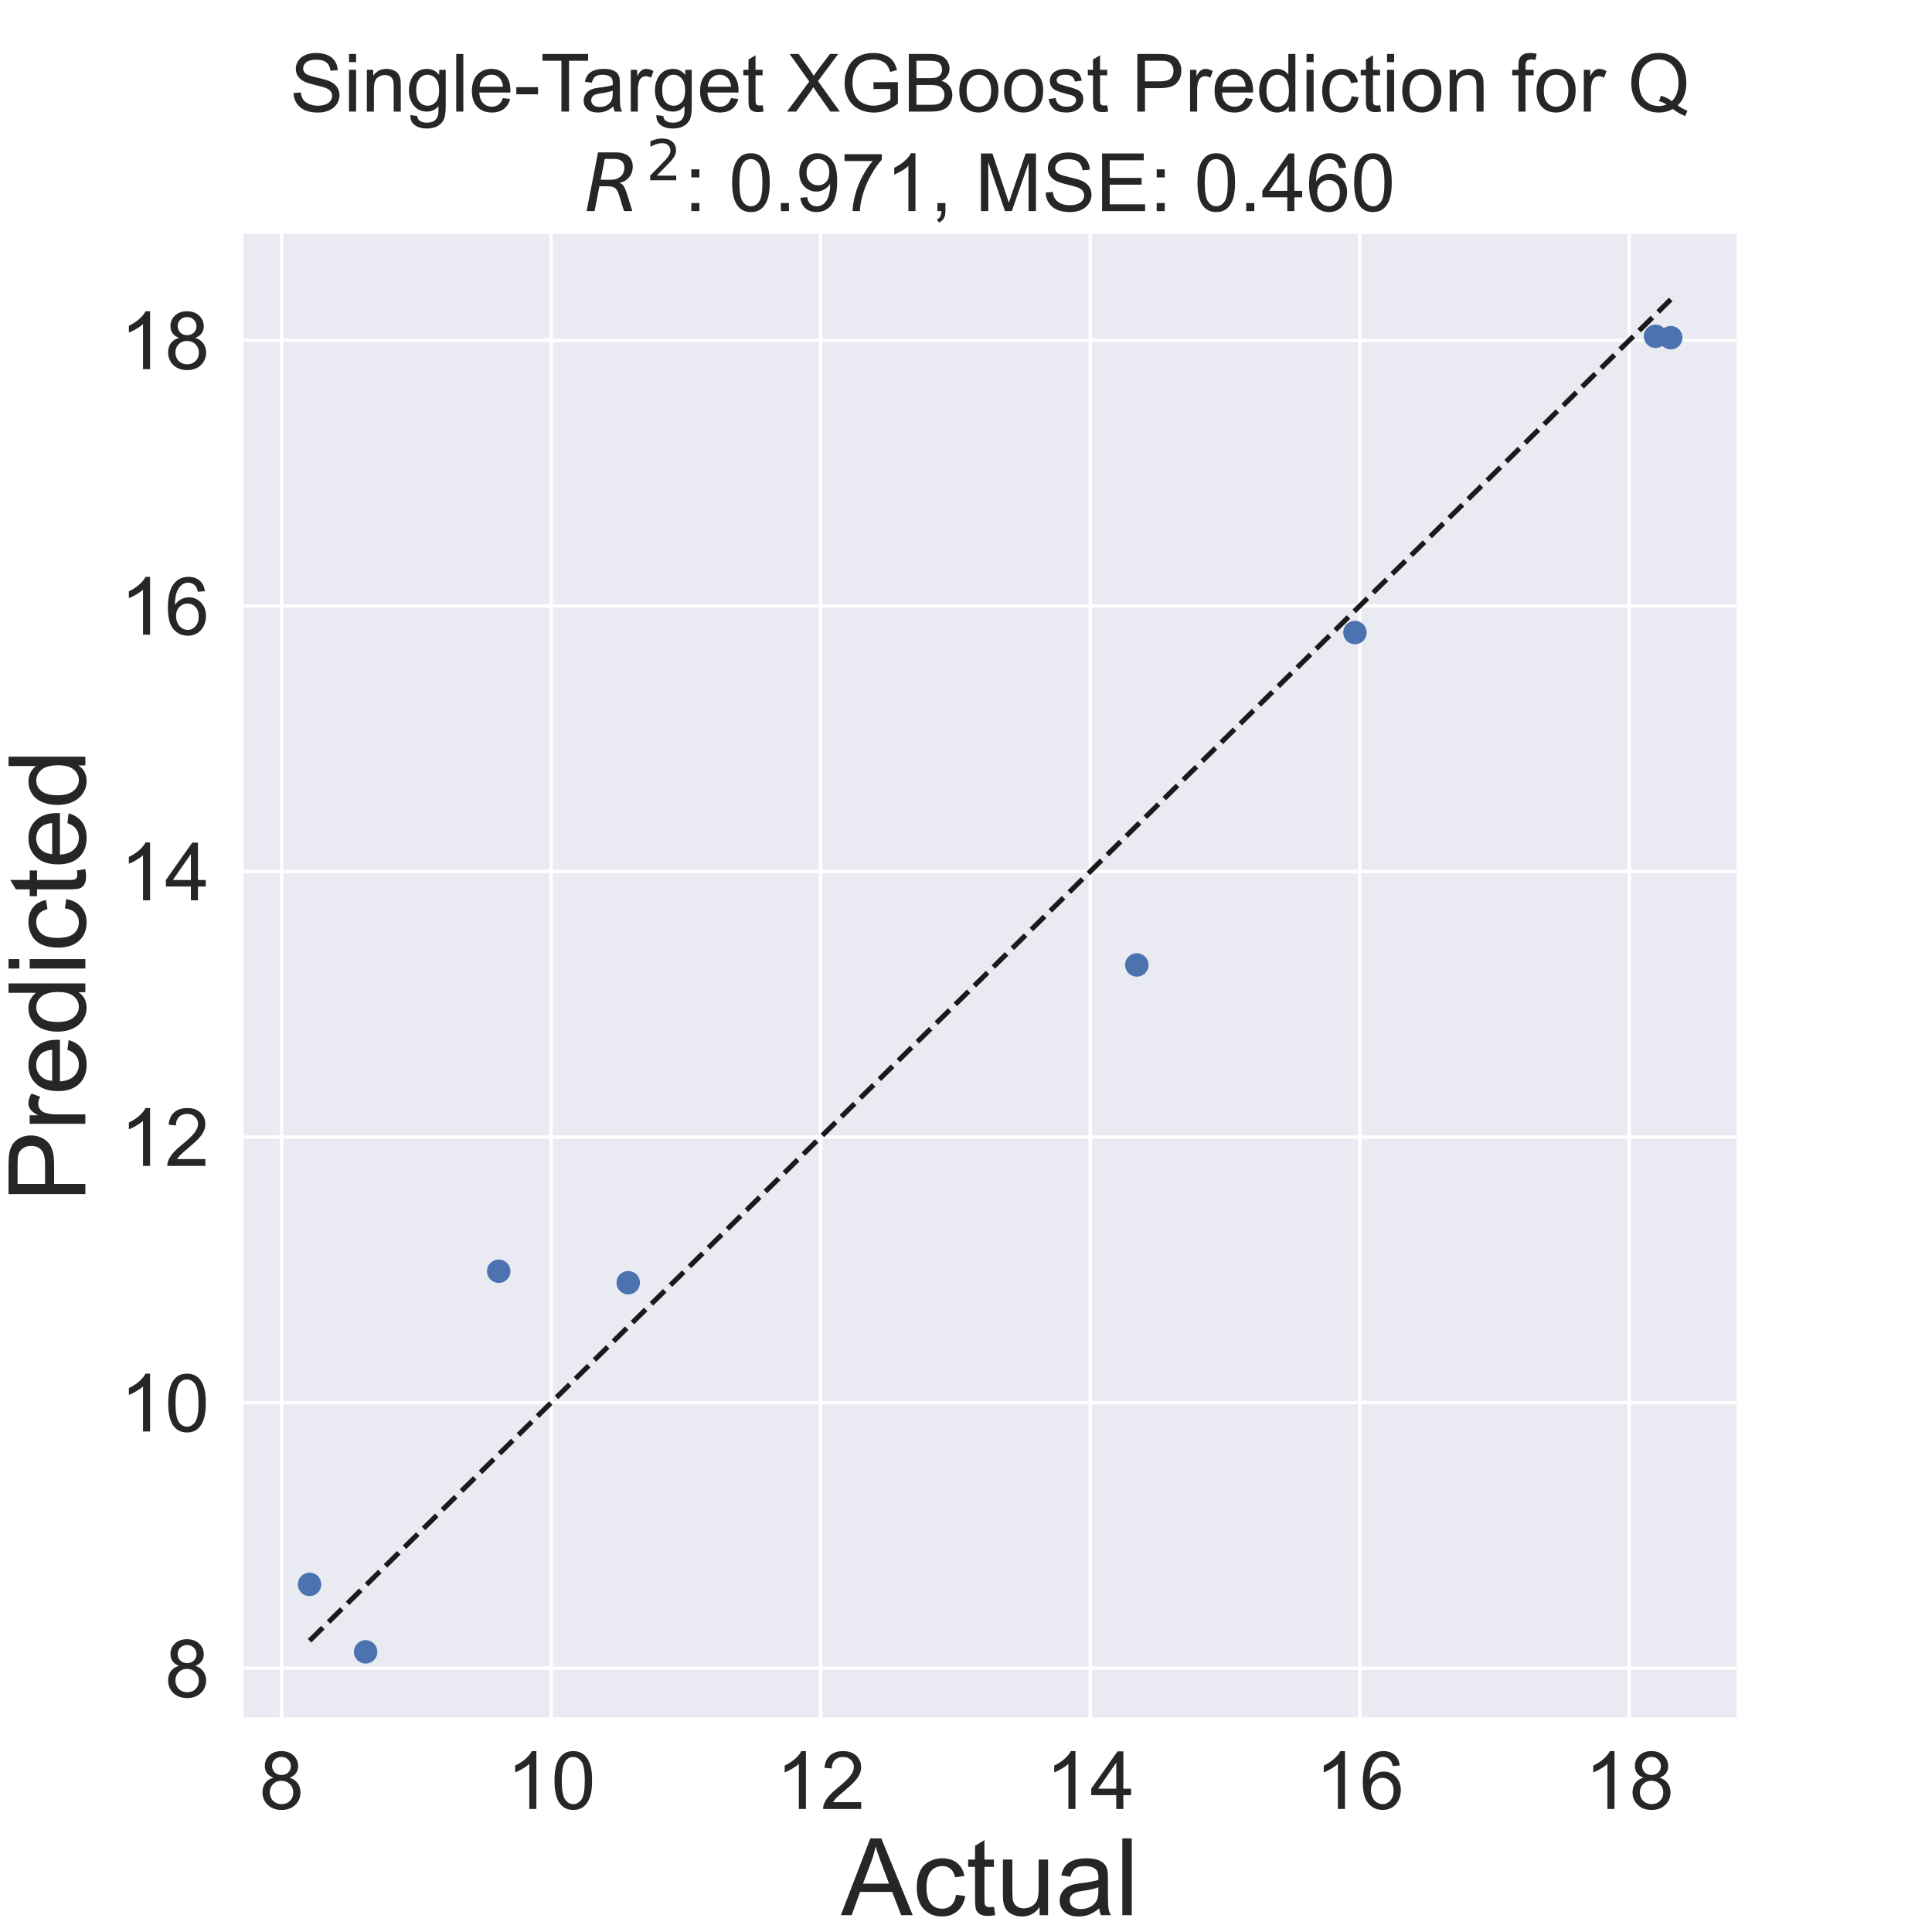
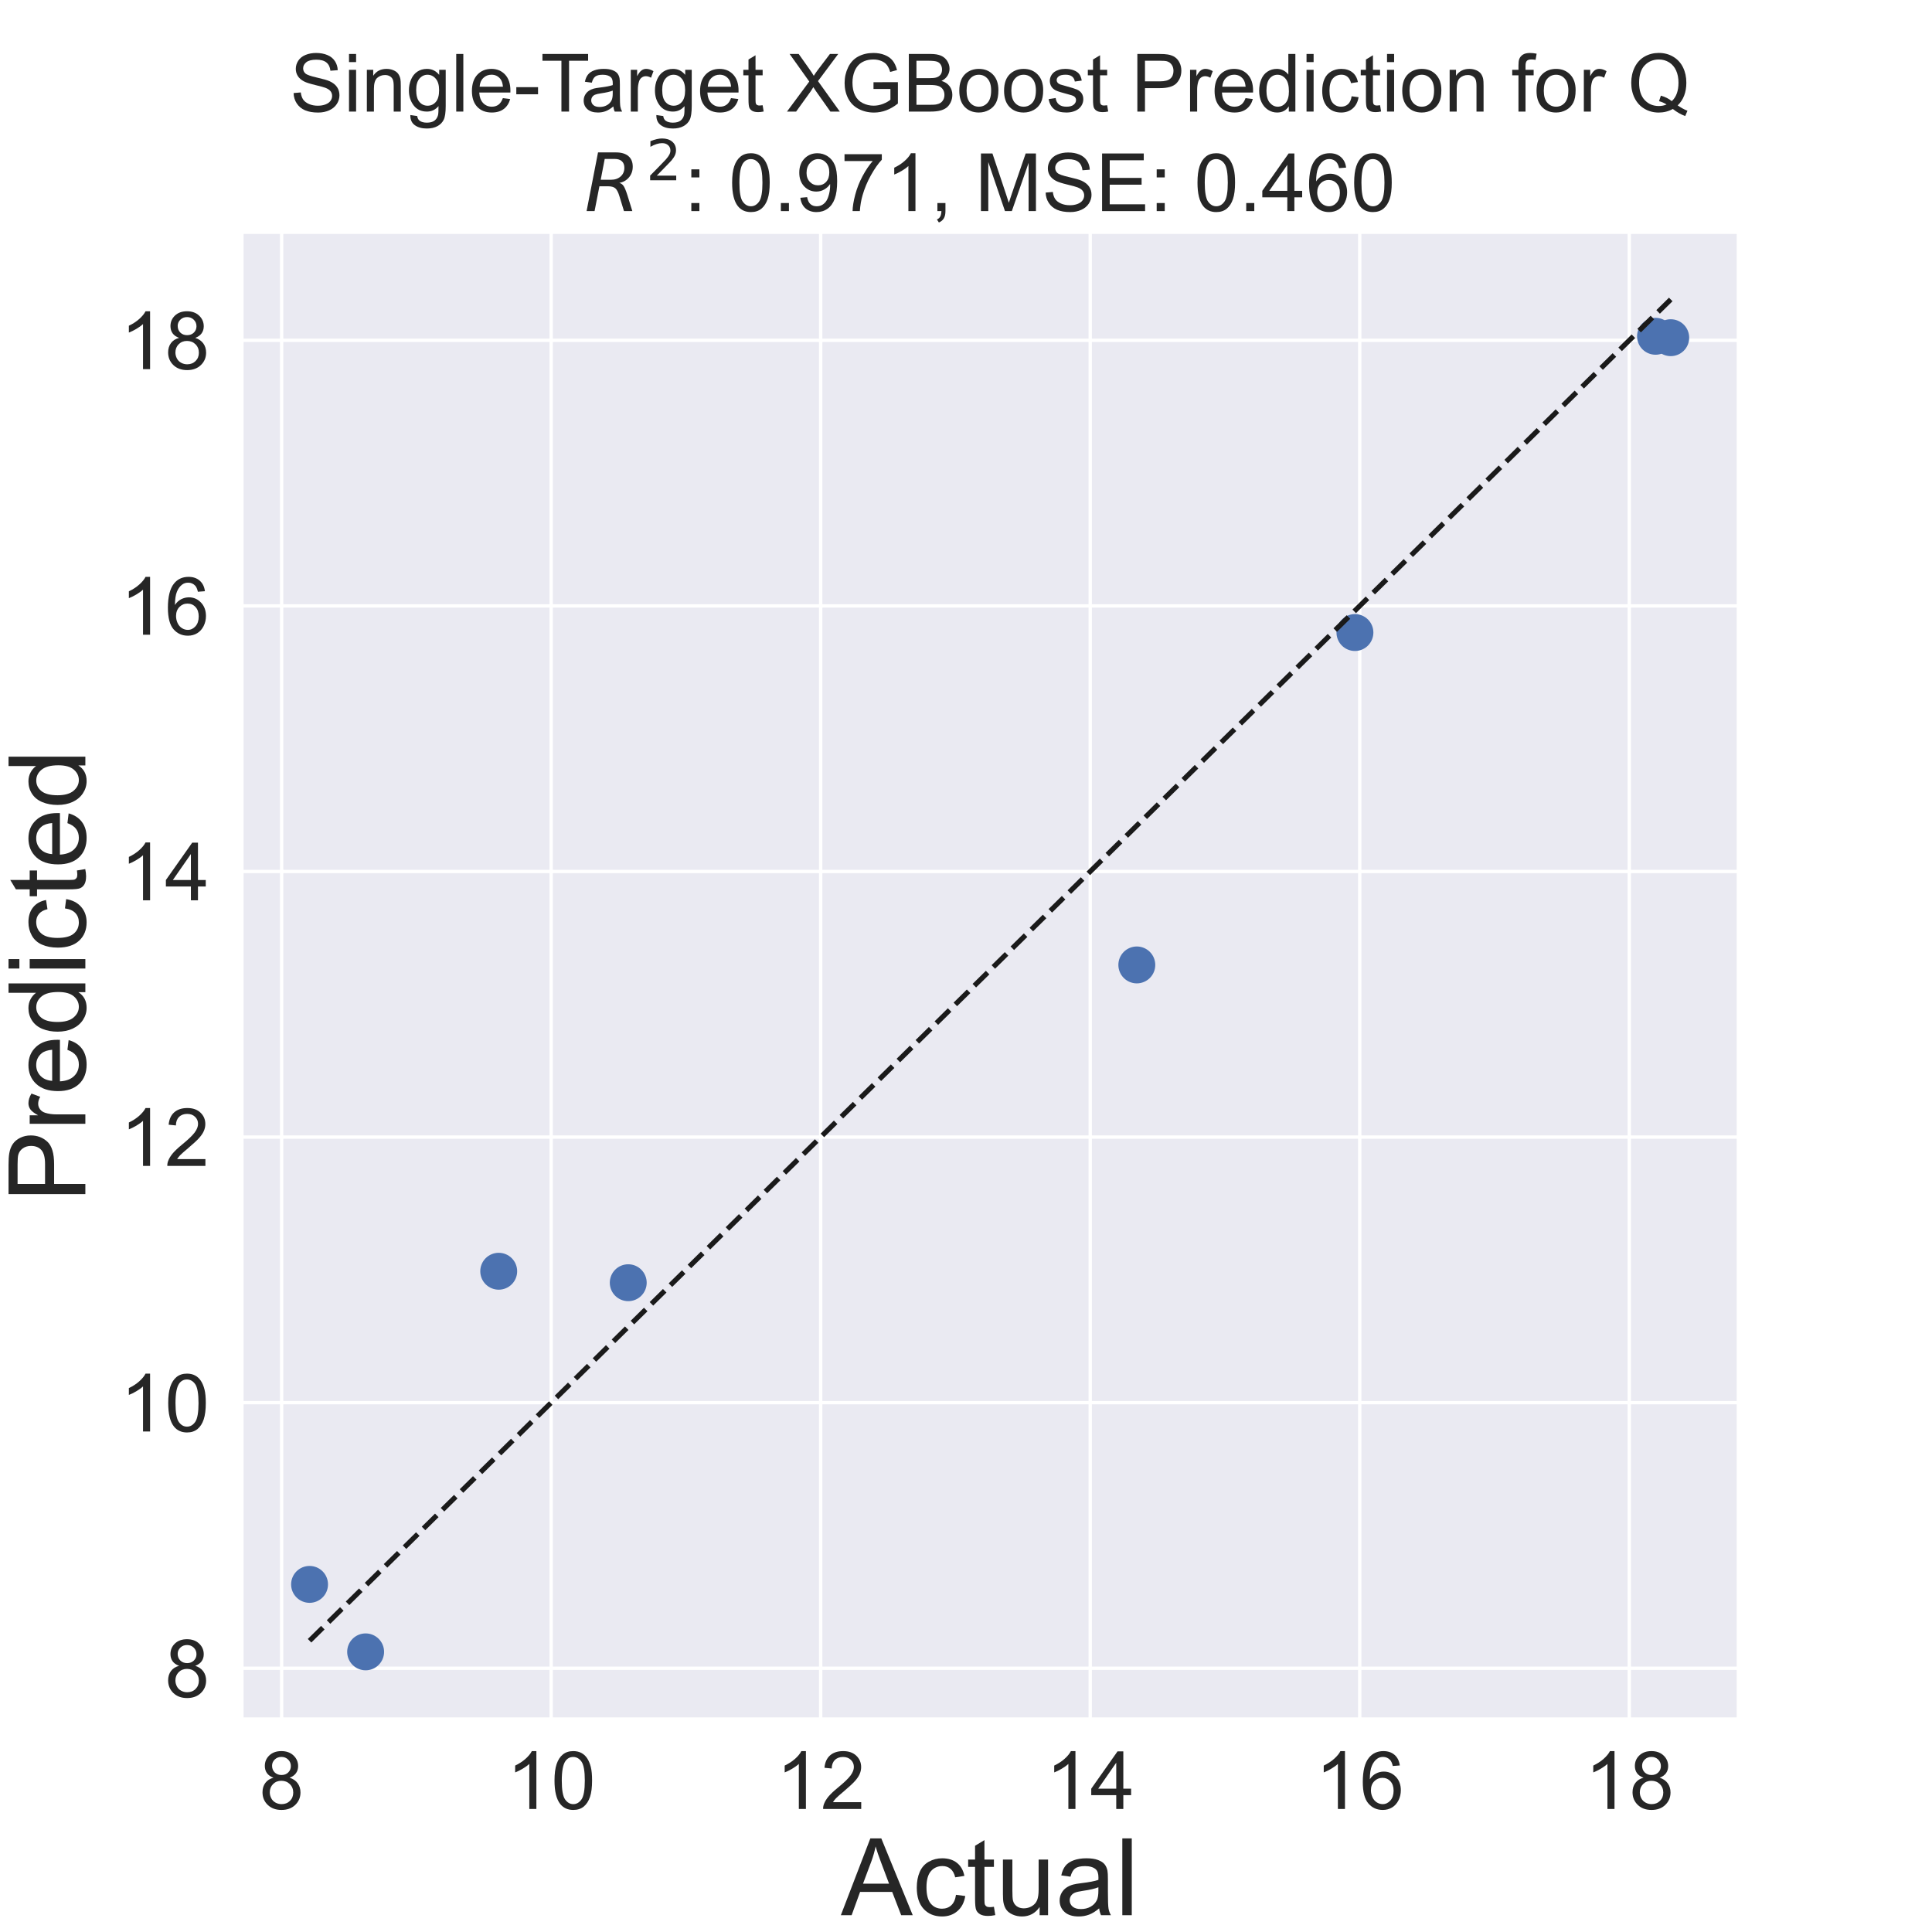
<svg xmlns="http://www.w3.org/2000/svg" xmlns:xlink="http://www.w3.org/1999/xlink" width="576pt" height="576pt" viewBox="0 0 576 576" version="1.1">
  <defs>
    <style type="text/css">*{stroke-linejoin: round; stroke-linecap: butt}</style>
  </defs>
  <g id="figure_1">
    <g id="patch_1">
      <path d="M 0 576  L 576 576  L 576 0  L 0 0  z " style="fill: #ffffff" />
    </g>
    <g id="axes_1">
      <g id="patch_2">
        <path d="M 72 512.64  L 518.4 512.64  L 518.4 69.12  L 72 69.12  z " style="fill: #eaeaf2" />
      </g>
      <g id="matplotlib.axis_1">
        <g id="xtick_1">
          <g id="line2d_1">
-             <path d="M 83.964 512.64  L 83.964 69.12  " clip-path="url(#pedb9c20bf0)" style="fill: none; stroke: #ffffff; stroke-linecap: round" />
+             <path d="M 83.964 512.64  L 83.964 69.12  " clip-path="url(#p1709071885)" style="fill: none; stroke: #ffffff; stroke-linecap: round" />
          </g>
          <g id="text_1">
            <g style="fill: #262626" transform="translate(77.29081 539.3188) scale(0.24 -0.24)">
              <defs>
                <path id="ArialMT-38" d="M 1131 2484  Q 781 2613 612 2850  Q 444 3088 444 3419  Q 444 3919 803 4259  Q 1163 4600 1759 4600  Q 2359 4600 2725 4251  Q 3091 3903 3091 3403  Q 3091 3084 2923 2848  Q 2756 2613 2416 2484  Q 2838 2347 3058 2040  Q 3278 1734 3278 1309  Q 3278 722 2862 322  Q 2447 -78 1769 -78  Q 1091 -78 675 323  Q 259 725 259 1325  Q 259 1772 486 2073  Q 713 2375 1131 2484  z M 1019 3438  Q 1019 3113 1228 2906  Q 1438 2700 1772 2700  Q 2097 2700 2305 2904  Q 2513 3109 2513 3406  Q 2513 3716 2298 3927  Q 2084 4138 1766 4138  Q 1444 4138 1231 3931  Q 1019 3725 1019 3438  z M 838 1322  Q 838 1081 952 856  Q 1066 631 1291 507  Q 1516 384 1775 384  Q 2178 384 2440 643  Q 2703 903 2703 1303  Q 2703 1709 2433 1975  Q 2163 2241 1756 2241  Q 1359 2241 1098 1978  Q 838 1716 838 1322  z " transform="scale(0.015625)" />
              </defs>
              <use xlink:href="#ArialMT-38" />
            </g>
          </g>
        </g>
        <g id="xtick_2">
          <g id="line2d_2">
-             <path d="M 164.321 512.64  L 164.321 69.12  " clip-path="url(#pedb9c20bf0)" style="fill: none; stroke: #ffffff; stroke-linecap: round" />
+             <path d="M 164.321 512.64  L 164.321 69.12  " clip-path="url(#p1709071885)" style="fill: none; stroke: #ffffff; stroke-linecap: round" />
          </g>
          <g id="text_2">
            <g style="fill: #262626" transform="translate(150.9745 539.3188) scale(0.24 -0.24)">
              <defs>
                <path id="ArialMT-31" d="M 2384 0  L 1822 0  L 1822 3584  Q 1619 3391 1289 3197  Q 959 3003 697 2906  L 697 3450  Q 1169 3672 1522 3987  Q 1875 4303 2022 4600  L 2384 4600  L 2384 0  z " transform="scale(0.015625)" />
                <path id="ArialMT-30" d="M 266 2259  Q 266 3072 433 3567  Q 600 4063 929 4331  Q 1259 4600 1759 4600  Q 2128 4600 2406 4451  Q 2684 4303 2865 4023  Q 3047 3744 3150 3342  Q 3253 2941 3253 2259  Q 3253 1453 3087 958  Q 2922 463 2592 192  Q 2263 -78 1759 -78  Q 1097 -78 719 397  Q 266 969 266 2259  z M 844 2259  Q 844 1131 1108 757  Q 1372 384 1759 384  Q 2147 384 2411 759  Q 2675 1134 2675 2259  Q 2675 3391 2411 3762  Q 2147 4134 1753 4134  Q 1366 4134 1134 3806  Q 844 3388 844 2259  z " transform="scale(0.015625)" />
              </defs>
              <use xlink:href="#ArialMT-31" />
              <use xlink:href="#ArialMT-30" x="55.615" />
            </g>
          </g>
        </g>
        <g id="xtick_3">
          <g id="line2d_3">
-             <path d="M 244.678 512.64  L 244.678 69.12  " clip-path="url(#pedb9c20bf0)" style="fill: none; stroke: #ffffff; stroke-linecap: round" />
+             <path d="M 244.678 512.64  L 244.678 69.12  " clip-path="url(#p1709071885)" style="fill: none; stroke: #ffffff; stroke-linecap: round" />
          </g>
          <g id="text_3">
            <g style="fill: #262626" transform="translate(231.3314 539.3188) scale(0.24 -0.24)">
              <defs>
                <path id="ArialMT-32" d="M 3222 541  L 3222 0  L 194 0  Q 188 203 259 391  Q 375 700 629 1000  Q 884 1300 1366 1694  Q 2113 2306 2375 2664  Q 2638 3022 2638 3341  Q 2638 3675 2398 3904  Q 2159 4134 1775 4134  Q 1369 4134 1125 3890  Q 881 3647 878 3216  L 300 3275  Q 359 3922 746 4261  Q 1134 4600 1788 4600  Q 2447 4600 2831 4234  Q 3216 3869 3216 3328  Q 3216 3053 3103 2787  Q 2991 2522 2730 2228  Q 2469 1934 1863 1422  Q 1356 997 1212 845  Q 1069 694 975 541  L 3222 541  z " transform="scale(0.015625)" />
              </defs>
              <use xlink:href="#ArialMT-31" />
              <use xlink:href="#ArialMT-32" x="55.615" />
            </g>
          </g>
        </g>
        <g id="xtick_4">
          <g id="line2d_4">
-             <path d="M 325.034 512.64  L 325.034 69.12  " clip-path="url(#pedb9c20bf0)" style="fill: none; stroke: #ffffff; stroke-linecap: round" />
+             <path d="M 325.034 512.64  L 325.034 69.12  " clip-path="url(#p1709071885)" style="fill: none; stroke: #ffffff; stroke-linecap: round" />
          </g>
          <g id="text_4">
            <g style="fill: #262626" transform="translate(311.6882 539.3188) scale(0.24 -0.24)">
              <defs>
                <path id="ArialMT-34" d="M 2069 0  L 2069 1097  L 81 1097  L 81 1613  L 2172 4581  L 2631 4581  L 2631 1613  L 3250 1613  L 3250 1097  L 2631 1097  L 2631 0  L 2069 0  z M 2069 1613  L 2069 3678  L 634 1613  L 2069 1613  z " transform="scale(0.015625)" />
              </defs>
              <use xlink:href="#ArialMT-31" />
              <use xlink:href="#ArialMT-34" x="55.615" />
            </g>
          </g>
        </g>
        <g id="xtick_5">
          <g id="line2d_5">
-             <path d="M 405.391 512.64  L 405.391 69.12  " clip-path="url(#pedb9c20bf0)" style="fill: none; stroke: #ffffff; stroke-linecap: round" />
+             <path d="M 405.391 512.64  L 405.391 69.12  " clip-path="url(#p1709071885)" style="fill: none; stroke: #ffffff; stroke-linecap: round" />
          </g>
          <g id="text_5">
            <g style="fill: #262626" transform="translate(392.0451 539.3188) scale(0.24 -0.24)">
              <defs>
                <path id="ArialMT-36" d="M 3184 3459  L 2625 3416  Q 2550 3747 2413 3897  Q 2184 4138 1850 4138  Q 1581 4138 1378 3988  Q 1113 3794 959 3422  Q 806 3050 800 2363  Q 1003 2672 1297 2822  Q 1591 2972 1913 2972  Q 2475 2972 2870 2558  Q 3266 2144 3266 1488  Q 3266 1056 3080 686  Q 2894 316 2569 119  Q 2244 -78 1831 -78  Q 1128 -78 684 439  Q 241 956 241 2144  Q 241 3472 731 4075  Q 1159 4600 1884 4600  Q 2425 4600 2770 4297  Q 3116 3994 3184 3459  z M 888 1484  Q 888 1194 1011 928  Q 1134 663 1356 523  Q 1578 384 1822 384  Q 2178 384 2434 671  Q 2691 959 2691 1453  Q 2691 1928 2437 2201  Q 2184 2475 1800 2475  Q 1419 2475 1153 2201  Q 888 1928 888 1484  z " transform="scale(0.015625)" />
              </defs>
              <use xlink:href="#ArialMT-31" />
              <use xlink:href="#ArialMT-36" x="55.615" />
            </g>
          </g>
        </g>
        <g id="xtick_6">
          <g id="line2d_6">
-             <path d="M 485.748 512.64  L 485.748 69.12  " clip-path="url(#pedb9c20bf0)" style="fill: none; stroke: #ffffff; stroke-linecap: round" />
+             <path d="M 485.748 512.64  L 485.748 69.12  " clip-path="url(#p1709071885)" style="fill: none; stroke: #ffffff; stroke-linecap: round" />
          </g>
          <g id="text_6">
            <g style="fill: #262626" transform="translate(472.4019 539.3188) scale(0.24 -0.24)">
              <use xlink:href="#ArialMT-31" />
              <use xlink:href="#ArialMT-38" x="55.615" />
            </g>
          </g>
        </g>
        <g id="text_7">
          <g style="fill: #262626" transform="translate(250.7325 570.9937) scale(0.32 -0.32)">
            <defs>
              <path id="ArialMT-41" d="M -9 0  L 1750 4581  L 2403 4581  L 4278 0  L 3588 0  L 3053 1388  L 1138 1388  L 634 0  L -9 0  z M 1313 1881  L 2866 1881  L 2388 3150  Q 2169 3728 2063 4100  Q 1975 3659 1816 3225  L 1313 1881  z " transform="scale(0.015625)" />
              <path id="ArialMT-63" d="M 2588 1216  L 3141 1144  Q 3050 572 2676 248  Q 2303 -75 1759 -75  Q 1078 -75 664 370  Q 250 816 250 1647  Q 250 2184 428 2587  Q 606 2991 970 3192  Q 1334 3394 1763 3394  Q 2303 3394 2647 3120  Q 2991 2847 3088 2344  L 2541 2259  Q 2463 2594 2264 2762  Q 2066 2931 1784 2931  Q 1359 2931 1093 2626  Q 828 2322 828 1663  Q 828 994 1084 691  Q 1341 388 1753 388  Q 2084 388 2306 591  Q 2528 794 2588 1216  z " transform="scale(0.015625)" />
              <path id="ArialMT-74" d="M 1650 503  L 1731 6  Q 1494 -44 1306 -44  Q 1000 -44 831 53  Q 663 150 594 308  Q 525 466 525 972  L 525 2881  L 113 2881  L 113 3319  L 525 3319  L 525 4141  L 1084 4478  L 1084 3319  L 1650 3319  L 1650 2881  L 1084 2881  L 1084 941  Q 1084 700 1114 631  Q 1144 563 1211 522  Q 1278 481 1403 481  Q 1497 481 1650 503  z " transform="scale(0.015625)" />
              <path id="ArialMT-75" d="M 2597 0  L 2597 488  Q 2209 -75 1544 -75  Q 1250 -75 995 37  Q 741 150 617 320  Q 494 491 444 738  Q 409 903 409 1263  L 409 3319  L 972 3319  L 972 1478  Q 972 1038 1006 884  Q 1059 663 1231 536  Q 1403 409 1656 409  Q 1909 409 2131 539  Q 2353 669 2445 892  Q 2538 1116 2538 1541  L 2538 3319  L 3100 3319  L 3100 0  L 2597 0  z " transform="scale(0.015625)" />
              <path id="ArialMT-61" d="M 2588 409  Q 2275 144 1986 34  Q 1697 -75 1366 -75  Q 819 -75 525 192  Q 231 459 231 875  Q 231 1119 342 1320  Q 453 1522 633 1644  Q 813 1766 1038 1828  Q 1203 1872 1538 1913  Q 2219 1994 2541 2106  Q 2544 2222 2544 2253  Q 2544 2597 2384 2738  Q 2169 2928 1744 2928  Q 1347 2928 1158 2789  Q 969 2650 878 2297  L 328 2372  Q 403 2725 575 2942  Q 747 3159 1072 3276  Q 1397 3394 1825 3394  Q 2250 3394 2515 3294  Q 2781 3194 2906 3042  Q 3031 2891 3081 2659  Q 3109 2516 3109 2141  L 3109 1391  Q 3109 606 3145 398  Q 3181 191 3288 0  L 2700 0  Q 2613 175 2588 409  z M 2541 1666  Q 2234 1541 1622 1453  Q 1275 1403 1131 1340  Q 988 1278 909 1158  Q 831 1038 831 891  Q 831 666 1001 516  Q 1172 366 1500 366  Q 1825 366 2078 508  Q 2331 650 2450 897  Q 2541 1088 2541 1459  L 2541 1666  z " transform="scale(0.015625)" />
              <path id="ArialMT-6c" d="M 409 0  L 409 4581  L 972 4581  L 972 0  L 409 0  z " transform="scale(0.015625)" />
            </defs>
            <use xlink:href="#ArialMT-41" />
            <use xlink:href="#ArialMT-63" x="66.699" />
            <use xlink:href="#ArialMT-74" x="116.699" />
            <use xlink:href="#ArialMT-75" x="144.482" />
            <use xlink:href="#ArialMT-61" x="200.098" />
            <use xlink:href="#ArialMT-6c" x="255.713" />
          </g>
        </g>
      </g>
      <g id="matplotlib.axis_2">
        <g id="ytick_1">
          <g id="line2d_7">
-             <path d="M 72 497.369  L 518.4 497.369  " clip-path="url(#pedb9c20bf0)" style="fill: none; stroke: #ffffff; stroke-linecap: round" />
+             <path d="M 72 497.369  L 518.4 497.369  " clip-path="url(#p1709071885)" style="fill: none; stroke: #ffffff; stroke-linecap: round" />
          </g>
          <g id="text_8">
            <g style="fill: #262626" transform="translate(49.15375 505.9587) scale(0.24 -0.24)">
              <use xlink:href="#ArialMT-38" />
            </g>
          </g>
        </g>
        <g id="ytick_2">
          <g id="line2d_8">
-             <path d="M 72 418.188  L 518.4 418.188  " clip-path="url(#pedb9c20bf0)" style="fill: none; stroke: #ffffff; stroke-linecap: round" />
+             <path d="M 72 418.188  L 518.4 418.188  " clip-path="url(#p1709071885)" style="fill: none; stroke: #ffffff; stroke-linecap: round" />
          </g>
          <g id="text_9">
            <g style="fill: #262626" transform="translate(35.8075 426.7769) scale(0.24 -0.24)">
              <use xlink:href="#ArialMT-31" />
              <use xlink:href="#ArialMT-30" x="55.615" />
            </g>
          </g>
        </g>
        <g id="ytick_3">
          <g id="line2d_9">
-             <path d="M 72 339.006  L 518.4 339.006  " clip-path="url(#pedb9c20bf0)" style="fill: none; stroke: #ffffff; stroke-linecap: round" />
+             <path d="M 72 339.006  L 518.4 339.006  " clip-path="url(#p1709071885)" style="fill: none; stroke: #ffffff; stroke-linecap: round" />
          </g>
          <g id="text_10">
            <g style="fill: #262626" transform="translate(35.8075 347.5951) scale(0.24 -0.24)">
              <use xlink:href="#ArialMT-31" />
              <use xlink:href="#ArialMT-32" x="55.615" />
            </g>
          </g>
        </g>
        <g id="ytick_4">
          <g id="line2d_10">
-             <path d="M 72 259.824  L 518.4 259.824  " clip-path="url(#pedb9c20bf0)" style="fill: none; stroke: #ffffff; stroke-linecap: round" />
+             <path d="M 72 259.824  L 518.4 259.824  " clip-path="url(#p1709071885)" style="fill: none; stroke: #ffffff; stroke-linecap: round" />
          </g>
          <g id="text_11">
            <g style="fill: #262626" transform="translate(35.8075 268.4132) scale(0.24 -0.24)">
              <use xlink:href="#ArialMT-31" />
              <use xlink:href="#ArialMT-34" x="55.615" />
            </g>
          </g>
        </g>
        <g id="ytick_5">
          <g id="line2d_11">
-             <path d="M 72 180.642  L 518.4 180.642  " clip-path="url(#pedb9c20bf0)" style="fill: none; stroke: #ffffff; stroke-linecap: round" />
+             <path d="M 72 180.642  L 518.4 180.642  " clip-path="url(#p1709071885)" style="fill: none; stroke: #ffffff; stroke-linecap: round" />
          </g>
          <g id="text_12">
            <g style="fill: #262626" transform="translate(35.8075 189.2314) scale(0.24 -0.24)">
              <use xlink:href="#ArialMT-31" />
              <use xlink:href="#ArialMT-36" x="55.615" />
            </g>
          </g>
        </g>
        <g id="ytick_6">
          <g id="line2d_12">
-             <path d="M 72 101.46  L 518.4 101.46  " clip-path="url(#pedb9c20bf0)" style="fill: none; stroke: #ffffff; stroke-linecap: round" />
+             <path d="M 72 101.46  L 518.4 101.46  " clip-path="url(#p1709071885)" style="fill: none; stroke: #ffffff; stroke-linecap: round" />
          </g>
          <g id="text_13">
            <g style="fill: #262626" transform="translate(35.8075 110.0495) scale(0.24 -0.24)">
              <use xlink:href="#ArialMT-31" />
              <use xlink:href="#ArialMT-38" x="55.615" />
            </g>
          </g>
        </g>
        <g id="text_14">
          <g style="fill: #262626" transform="translate(25.4475 358.47) rotate(-90) scale(0.32 -0.32)">
            <defs>
              <path id="ArialMT-50" d="M 494 0  L 494 4581  L 2222 4581  Q 2678 4581 2919 4538  Q 3256 4481 3484 4323  Q 3713 4166 3852 3881  Q 3991 3597 3991 3256  Q 3991 2672 3619 2267  Q 3247 1863 2275 1863  L 1100 1863  L 1100 0  L 494 0  z M 1100 2403  L 2284 2403  Q 2872 2403 3119 2622  Q 3366 2841 3366 3238  Q 3366 3525 3220 3729  Q 3075 3934 2838 4000  Q 2684 4041 2272 4041  L 1100 4041  L 1100 2403  z " transform="scale(0.015625)" />
              <path id="ArialMT-72" d="M 416 0  L 416 3319  L 922 3319  L 922 2816  Q 1116 3169 1280 3281  Q 1444 3394 1641 3394  Q 1925 3394 2219 3213  L 2025 2691  Q 1819 2813 1613 2813  Q 1428 2813 1281 2702  Q 1134 2591 1072 2394  Q 978 2094 978 1738  L 978 0  L 416 0  z " transform="scale(0.015625)" />
              <path id="ArialMT-65" d="M 2694 1069  L 3275 997  Q 3138 488 2766 206  Q 2394 -75 1816 -75  Q 1088 -75 661 373  Q 234 822 234 1631  Q 234 2469 665 2931  Q 1097 3394 1784 3394  Q 2450 3394 2872 2941  Q 3294 2488 3294 1666  Q 3294 1616 3291 1516  L 816 1516  Q 847 969 1125 678  Q 1403 388 1819 388  Q 2128 388 2347 550  Q 2566 713 2694 1069  z M 847 1978  L 2700 1978  Q 2663 2397 2488 2606  Q 2219 2931 1791 2931  Q 1403 2931 1139 2672  Q 875 2413 847 1978  z " transform="scale(0.015625)" />
              <path id="ArialMT-64" d="M 2575 0  L 2575 419  Q 2259 -75 1647 -75  Q 1250 -75 917 144  Q 584 363 401 755  Q 219 1147 219 1656  Q 219 2153 384 2558  Q 550 2963 881 3178  Q 1213 3394 1622 3394  Q 1922 3394 2156 3267  Q 2391 3141 2538 2938  L 2538 4581  L 3097 4581  L 3097 0  L 2575 0  z M 797 1656  Q 797 1019 1065 703  Q 1334 388 1700 388  Q 2069 388 2326 689  Q 2584 991 2584 1609  Q 2584 2291 2321 2609  Q 2059 2928 1675 2928  Q 1300 2928 1048 2622  Q 797 2316 797 1656  z " transform="scale(0.015625)" />
              <path id="ArialMT-69" d="M 425 3934  L 425 4581  L 988 4581  L 988 3934  L 425 3934  z M 425 0  L 425 3319  L 988 3319  L 988 0  L 425 0  z " transform="scale(0.015625)" />
            </defs>
            <use xlink:href="#ArialMT-50" />
            <use xlink:href="#ArialMT-72" x="66.699" />
            <use xlink:href="#ArialMT-65" x="100" />
            <use xlink:href="#ArialMT-64" x="155.615" />
            <use xlink:href="#ArialMT-69" x="211.23" />
            <use xlink:href="#ArialMT-63" x="233.447" />
            <use xlink:href="#ArialMT-74" x="283.447" />
            <use xlink:href="#ArialMT-65" x="311.23" />
            <use xlink:href="#ArialMT-64" x="366.846" />
          </g>
        </g>
      </g>
      <g id="PathCollection_1">
        <defs>
-           <path id="mc3a0b3e5f5" d="M 0 3  C 0.796 3 1.559 2.684 2.121 2.121  C 2.684 1.559 3 0.796 3 0  C 3 -0.796 2.684 -1.559 2.121 -2.121  C 1.559 -2.684 0.796 -3 0 -3  C -0.796 -3 -1.559 -2.684 -2.121 -2.121  C -2.684 -1.559 -3 -0.796 -3 0  C -3 0.796 -2.684 1.559 -2.121 2.121  C -1.559 2.684 -0.796 3 0 3  z " style="stroke: #4c72b0" />
+           <path id="m584334ba84" d="M 0 5  C 1.326 5 2.598 4.473 3.536 3.536  C 4.473 2.598 5 1.326 5 0  C 5 -1.326 4.473 -2.598 3.536 -3.536  C 2.598 -4.473 1.326 -5 0 -5  C -1.326 -5 -2.598 -4.473 -3.536 -3.536  C -4.473 -2.598 -5 -1.326 -5 0  C -5 1.326 -4.473 2.598 -3.536 3.536  C -2.598 4.473 -1.326 5 0 5  z " style="stroke: #4c72b0" />
        </defs>
-         <g clip-path="url(#pedb9c20bf0)">
-           <use xlink:href="#mc3a0b3e5f5" x="403.955" y="188.584" style="fill: #4c72b0; stroke: #4c72b0" />
-           <use xlink:href="#mc3a0b3e5f5" x="187.302" y="382.425" style="fill: #4c72b0; stroke: #4c72b0" />
-           <use xlink:href="#mc3a0b3e5f5" x="498.109" y="100.678" style="fill: #4c72b0; stroke: #4c72b0" />
-           <use xlink:href="#mc3a0b3e5f5" x="493.571" y="100.259" style="fill: #4c72b0; stroke: #4c72b0" />
-           <use xlink:href="#mc3a0b3e5f5" x="92.291" y="472.363" style="fill: #4c72b0; stroke: #4c72b0" />
-           <use xlink:href="#mc3a0b3e5f5" x="338.927" y="287.681" style="fill: #4c72b0; stroke: #4c72b0" />
-           <use xlink:href="#mc3a0b3e5f5" x="109.008" y="492.48" style="fill: #4c72b0; stroke: #4c72b0" />
-           <use xlink:href="#mc3a0b3e5f5" x="148.686" y="379.004" style="fill: #4c72b0; stroke: #4c72b0" />
+         <g clip-path="url(#p1709071885)">
+           <use xlink:href="#m584334ba84" x="403.955" y="188.584" style="fill: #4c72b0; stroke: #4c72b0" />
+           <use xlink:href="#m584334ba84" x="187.302" y="382.425" style="fill: #4c72b0; stroke: #4c72b0" />
+           <use xlink:href="#m584334ba84" x="498.109" y="100.678" style="fill: #4c72b0; stroke: #4c72b0" />
+           <use xlink:href="#m584334ba84" x="493.571" y="100.259" style="fill: #4c72b0; stroke: #4c72b0" />
+           <use xlink:href="#m584334ba84" x="92.291" y="472.363" style="fill: #4c72b0; stroke: #4c72b0" />
+           <use xlink:href="#m584334ba84" x="338.927" y="287.681" style="fill: #4c72b0; stroke: #4c72b0" />
+           <use xlink:href="#m584334ba84" x="109.008" y="492.48" style="fill: #4c72b0; stroke: #4c72b0" />
+           <use xlink:href="#m584334ba84" x="148.686" y="379.004" style="fill: #4c72b0; stroke: #4c72b0" />
        </g>
      </g>
      <g id="line2d_13">
-         <path d="M 92.291 489.164  L 498.109 89.28  " clip-path="url(#pedb9c20bf0)" style="fill: none; stroke-dasharray: 5.55,2.4; stroke-dashoffset: 0; stroke: #1a1a1a; stroke-width: 1.5" />
+         <path d="M 92.291 489.164  L 498.109 89.28  " clip-path="url(#p1709071885)" style="fill: none; stroke-dasharray: 5.55,2.4; stroke-dashoffset: 0; stroke: #1a1a1a; stroke-width: 1.5" />
      </g>
      <g id="patch_3">
        <path d="M 72 512.64  L 72 69.12  " style="fill: none; stroke: #ffffff; stroke-width: 1.25; stroke-linejoin: miter; stroke-linecap: square" />
      </g>
      <g id="patch_4">
        <path d="M 518.4 512.64  L 518.4 69.12  " style="fill: none; stroke: #ffffff; stroke-width: 1.25; stroke-linejoin: miter; stroke-linecap: square" />
      </g>
      <g id="patch_5">
        <path d="M 72 512.64  L 518.4 512.64  " style="fill: none; stroke: #ffffff; stroke-width: 1.25; stroke-linejoin: miter; stroke-linecap: square" />
      </g>
      <g id="patch_6">
        <path d="M 72 69.12  L 518.4 69.12  " style="fill: none; stroke: #ffffff; stroke-width: 1.25; stroke-linejoin: miter; stroke-linecap: square" />
      </g>
      <g id="text_15">
        <g style="fill: #262626" transform="translate(86.4525 33.26475) scale(0.24 -0.24)">
          <defs>
            <path id="ArialMT-53" d="M 288 1472  L 859 1522  Q 900 1178 1048 958  Q 1197 738 1509 602  Q 1822 466 2213 466  Q 2559 466 2825 569  Q 3091 672 3220 851  Q 3350 1031 3350 1244  Q 3350 1459 3225 1620  Q 3100 1781 2813 1891  Q 2628 1963 1997 2114  Q 1366 2266 1113 2400  Q 784 2572 623 2826  Q 463 3081 463 3397  Q 463 3744 659 4045  Q 856 4347 1234 4503  Q 1613 4659 2075 4659  Q 2584 4659 2973 4495  Q 3363 4331 3572 4012  Q 3781 3694 3797 3291  L 3216 3247  Q 3169 3681 2898 3903  Q 2628 4125 2100 4125  Q 1550 4125 1298 3923  Q 1047 3722 1047 3438  Q 1047 3191 1225 3031  Q 1400 2872 2139 2705  Q 2878 2538 3153 2413  Q 3553 2228 3743 1945  Q 3934 1663 3934 1294  Q 3934 928 3725 604  Q 3516 281 3123 101  Q 2731 -78 2241 -78  Q 1619 -78 1198 103  Q 778 284 539 648  Q 300 1013 288 1472  z " transform="scale(0.015625)" />
            <path id="ArialMT-6e" d="M 422 0  L 422 3319  L 928 3319  L 928 2847  Q 1294 3394 1984 3394  Q 2284 3394 2536 3286  Q 2788 3178 2913 3003  Q 3038 2828 3088 2588  Q 3119 2431 3119 2041  L 3119 0  L 2556 0  L 2556 2019  Q 2556 2363 2490 2533  Q 2425 2703 2258 2804  Q 2091 2906 1866 2906  Q 1506 2906 1245 2678  Q 984 2450 984 1813  L 984 0  L 422 0  z " transform="scale(0.015625)" />
            <path id="ArialMT-67" d="M 319 -275  L 866 -356  Q 900 -609 1056 -725  Q 1266 -881 1628 -881  Q 2019 -881 2231 -725  Q 2444 -569 2519 -288  Q 2563 -116 2559 434  Q 2191 0 1641 0  Q 956 0 581 494  Q 206 988 206 1678  Q 206 2153 378 2554  Q 550 2956 876 3175  Q 1203 3394 1644 3394  Q 2231 3394 2613 2919  L 2613 3319  L 3131 3319  L 3131 450  Q 3131 -325 2973 -648  Q 2816 -972 2473 -1159  Q 2131 -1347 1631 -1347  Q 1038 -1347 672 -1080  Q 306 -813 319 -275  z M 784 1719  Q 784 1066 1043 766  Q 1303 466 1694 466  Q 2081 466 2343 764  Q 2606 1063 2606 1700  Q 2606 2309 2336 2618  Q 2066 2928 1684 2928  Q 1309 2928 1046 2623  Q 784 2319 784 1719  z " transform="scale(0.015625)" />
            <path id="ArialMT-2d" d="M 203 1375  L 203 1941  L 1931 1941  L 1931 1375  L 203 1375  z " transform="scale(0.015625)" />
            <path id="ArialMT-54" d="M 1659 0  L 1659 4041  L 150 4041  L 150 4581  L 3781 4581  L 3781 4041  L 2266 4041  L 2266 0  L 1659 0  z " transform="scale(0.015625)" />
            <path id="ArialMT-20" transform="scale(0.015625)" />
            <path id="ArialMT-58" d="M 28 0  L 1800 2388  L 238 4581  L 959 4581  L 1791 3406  Q 2050 3041 2159 2844  Q 2313 3094 2522 3366  L 3444 4581  L 4103 4581  L 2494 2422  L 4228 0  L 3478 0  L 2325 1634  Q 2228 1775 2125 1941  Q 1972 1691 1906 1597  L 756 0  L 28 0  z " transform="scale(0.015625)" />
            <path id="ArialMT-47" d="M 2638 1797  L 2638 2334  L 4578 2338  L 4578 638  Q 4131 281 3656 101  Q 3181 -78 2681 -78  Q 2006 -78 1454 211  Q 903 500 622 1047  Q 341 1594 341 2269  Q 341 2938 620 3517  Q 900 4097 1425 4378  Q 1950 4659 2634 4659  Q 3131 4659 3532 4498  Q 3934 4338 4162 4050  Q 4391 3763 4509 3300  L 3963 3150  Q 3859 3500 3706 3700  Q 3553 3900 3268 4020  Q 2984 4141 2638 4141  Q 2222 4141 1919 4014  Q 1616 3888 1430 3681  Q 1244 3475 1141 3228  Q 966 2803 966 2306  Q 966 1694 1177 1281  Q 1388 869 1791 669  Q 2194 469 2647 469  Q 3041 469 3416 620  Q 3791 772 3984 944  L 3984 1797  L 2638 1797  z " transform="scale(0.015625)" />
            <path id="ArialMT-42" d="M 469 0  L 469 4581  L 2188 4581  Q 2713 4581 3030 4442  Q 3347 4303 3526 4014  Q 3706 3725 3706 3409  Q 3706 3116 3547 2856  Q 3388 2597 3066 2438  Q 3481 2316 3704 2022  Q 3928 1728 3928 1328  Q 3928 1006 3792 729  Q 3656 453 3456 303  Q 3256 153 2954 76  Q 2653 0 2216 0  L 469 0  z M 1075 2656  L 2066 2656  Q 2469 2656 2644 2709  Q 2875 2778 2992 2937  Q 3109 3097 3109 3338  Q 3109 3566 3000 3739  Q 2891 3913 2687 3977  Q 2484 4041 1991 4041  L 1075 4041  L 1075 2656  z M 1075 541  L 2216 541  Q 2509 541 2628 563  Q 2838 600 2978 687  Q 3119 775 3209 942  Q 3300 1109 3300 1328  Q 3300 1584 3169 1773  Q 3038 1963 2805 2039  Q 2572 2116 2134 2116  L 1075 2116  L 1075 541  z " transform="scale(0.015625)" />
            <path id="ArialMT-6f" d="M 213 1659  Q 213 2581 725 3025  Q 1153 3394 1769 3394  Q 2453 3394 2887 2945  Q 3322 2497 3322 1706  Q 3322 1066 3130 698  Q 2938 331 2570 128  Q 2203 -75 1769 -75  Q 1072 -75 642 372  Q 213 819 213 1659  z M 791 1659  Q 791 1022 1069 705  Q 1347 388 1769 388  Q 2188 388 2466 706  Q 2744 1025 2744 1678  Q 2744 2294 2464 2611  Q 2184 2928 1769 2928  Q 1347 2928 1069 2612  Q 791 2297 791 1659  z " transform="scale(0.015625)" />
            <path id="ArialMT-73" d="M 197 991  L 753 1078  Q 800 744 1014 566  Q 1228 388 1613 388  Q 2000 388 2187 545  Q 2375 703 2375 916  Q 2375 1106 2209 1216  Q 2094 1291 1634 1406  Q 1016 1563 777 1677  Q 538 1791 414 1992  Q 291 2194 291 2438  Q 291 2659 392 2848  Q 494 3038 669 3163  Q 800 3259 1026 3326  Q 1253 3394 1513 3394  Q 1903 3394 2198 3281  Q 2494 3169 2634 2976  Q 2775 2784 2828 2463  L 2278 2388  Q 2241 2644 2061 2787  Q 1881 2931 1553 2931  Q 1166 2931 1000 2803  Q 834 2675 834 2503  Q 834 2394 903 2306  Q 972 2216 1119 2156  Q 1203 2125 1616 2013  Q 2213 1853 2448 1751  Q 2684 1650 2818 1456  Q 2953 1263 2953 975  Q 2953 694 2789 445  Q 2625 197 2315 61  Q 2006 -75 1616 -75  Q 969 -75 630 194  Q 291 463 197 991  z " transform="scale(0.015625)" />
            <path id="ArialMT-66" d="M 556 0  L 556 2881  L 59 2881  L 59 3319  L 556 3319  L 556 3672  Q 556 4006 616 4169  Q 697 4388 901 4523  Q 1106 4659 1475 4659  Q 1713 4659 2000 4603  L 1916 4113  Q 1741 4144 1584 4144  Q 1328 4144 1222 4034  Q 1116 3925 1116 3625  L 1116 3319  L 1763 3319  L 1763 2881  L 1116 2881  L 1116 0  L 556 0  z " transform="scale(0.015625)" />
            <path id="ArialMT-51" d="M 3966 491  Q 4388 200 4744 66  L 4566 -356  Q 4072 -178 3581 206  Q 3072 -78 2456 -78  Q 1834 -78 1328 222  Q 822 522 548 1065  Q 275 1609 275 2291  Q 275 2969 550 3525  Q 825 4081 1333 4372  Q 1841 4663 2469 4663  Q 3103 4663 3612 4361  Q 4122 4059 4389 3517  Q 4656 2975 4656 2294  Q 4656 1728 4484 1276  Q 4313 825 3966 491  z M 2631 1266  Q 3156 1119 3497 828  Q 4031 1316 4031 2294  Q 4031 2850 3842 3265  Q 3653 3681 3289 3911  Q 2925 4141 2472 4141  Q 1794 4141 1347 3677  Q 900 3213 900 2291  Q 900 1397 1342 919  Q 1784 441 2472 441  Q 2797 441 3084 563  Q 2800 747 2484 825  L 2631 1266  z " transform="scale(0.015625)" />
          </defs>
          <use xlink:href="#ArialMT-53" />
          <use xlink:href="#ArialMT-69" x="66.699" />
          <use xlink:href="#ArialMT-6e" x="88.916" />
          <use xlink:href="#ArialMT-67" x="144.531" />
          <use xlink:href="#ArialMT-6c" x="200.146" />
          <use xlink:href="#ArialMT-65" x="222.363" />
          <use xlink:href="#ArialMT-2d" x="277.979" />
          <use xlink:href="#ArialMT-54" x="311.279" />
          <use xlink:href="#ArialMT-61" x="361.238" />
          <use xlink:href="#ArialMT-72" x="416.854" />
          <use xlink:href="#ArialMT-67" x="450.154" />
          <use xlink:href="#ArialMT-65" x="505.77" />
          <use xlink:href="#ArialMT-74" x="561.385" />
          <use xlink:href="#ArialMT-20" x="589.168" />
          <use xlink:href="#ArialMT-58" x="616.951" />
          <use xlink:href="#ArialMT-47" x="683.65" />
          <use xlink:href="#ArialMT-42" x="761.434" />
          <use xlink:href="#ArialMT-6f" x="828.133" />
          <use xlink:href="#ArialMT-6f" x="883.748" />
          <use xlink:href="#ArialMT-73" x="939.363" />
          <use xlink:href="#ArialMT-74" x="989.363" />
          <use xlink:href="#ArialMT-20" x="1017.146" />
          <use xlink:href="#ArialMT-50" x="1044.93" />
          <use xlink:href="#ArialMT-72" x="1111.629" />
          <use xlink:href="#ArialMT-65" x="1144.93" />
          <use xlink:href="#ArialMT-64" x="1200.545" />
          <use xlink:href="#ArialMT-69" x="1256.16" />
          <use xlink:href="#ArialMT-63" x="1278.377" />
          <use xlink:href="#ArialMT-74" x="1328.377" />
          <use xlink:href="#ArialMT-69" x="1356.16" />
          <use xlink:href="#ArialMT-6f" x="1378.377" />
          <use xlink:href="#ArialMT-6e" x="1433.992" />
          <use xlink:href="#ArialMT-20" x="1489.607" />
          <use xlink:href="#ArialMT-66" x="1517.391" />
          <use xlink:href="#ArialMT-6f" x="1545.174" />
          <use xlink:href="#ArialMT-72" x="1600.789" />
          <use xlink:href="#ArialMT-20" x="1634.09" />
          <use xlink:href="#ArialMT-51" x="1661.873" />
        </g>
        <g style="fill: #262626" transform="translate(174.24 63.12) scale(0.24 -0.24)">
          <defs>
            <path id="DejaVuSans-Oblique-52" d="M 1613 4147  L 1294 2491  L 2106 2491  Q 2584 2491 2879 2755  Q 3175 3019 3175 3444  Q 3175 3784 2976 3965  Q 2778 4147 2406 4147  L 1613 4147  z M 2772 2241  Q 2972 2194 3105 2009  Q 3238 1825 3413 1275  L 3809 0  L 3144 0  L 2778 1197  Q 2638 1659 2453 1815  Q 2269 1972 1888 1972  L 1191 1972  L 806 0  L 172 0  L 1081 4666  L 2503 4666  Q 3150 4666 3495 4373  Q 3841 4081 3841 3531  Q 3841 3044 3547 2687  Q 3253 2331 2772 2241  z " transform="scale(0.015625)" />
            <path id="DejaVuSans-32" d="M 1228 531  L 3431 531  L 3431 0  L 469 0  L 469 531  Q 828 903 1448 1529  Q 2069 2156 2228 2338  Q 2531 2678 2651 2914  Q 2772 3150 2772 3378  Q 2772 3750 2511 3984  Q 2250 4219 1831 4219  Q 1534 4219 1204 4116  Q 875 4013 500 3803  L 500 4441  Q 881 4594 1212 4672  Q 1544 4750 1819 4750  Q 2544 4750 2975 4387  Q 3406 4025 3406 3419  Q 3406 3131 3298 2873  Q 3191 2616 2906 2266  Q 2828 2175 2409 1742  Q 1991 1309 1228 531  z " transform="scale(0.015625)" />
            <path id="ArialMT-3a" d="M 578 2678  L 578 3319  L 1219 3319  L 1219 2678  L 578 2678  z M 578 0  L 578 641  L 1219 641  L 1219 0  L 578 0  z " transform="scale(0.015625)" />
            <path id="ArialMT-2e" d="M 581 0  L 581 641  L 1222 641  L 1222 0  L 581 0  z " transform="scale(0.015625)" />
            <path id="ArialMT-39" d="M 350 1059  L 891 1109  Q 959 728 1153 556  Q 1347 384 1650 384  Q 1909 384 2104 503  Q 2300 622 2425 820  Q 2550 1019 2634 1356  Q 2719 1694 2719 2044  Q 2719 2081 2716 2156  Q 2547 1888 2255 1720  Q 1963 1553 1622 1553  Q 1053 1553 659 1965  Q 266 2378 266 3053  Q 266 3750 677 4175  Q 1088 4600 1706 4600  Q 2153 4600 2523 4359  Q 2894 4119 3086 3673  Q 3278 3228 3278 2384  Q 3278 1506 3087 986  Q 2897 466 2520 194  Q 2144 -78 1638 -78  Q 1100 -78 759 220  Q 419 519 350 1059  z M 2653 3081  Q 2653 3566 2395 3850  Q 2138 4134 1775 4134  Q 1400 4134 1122 3828  Q 844 3522 844 3034  Q 844 2597 1108 2323  Q 1372 2050 1759 2050  Q 2150 2050 2401 2323  Q 2653 2597 2653 3081  z " transform="scale(0.015625)" />
            <path id="ArialMT-37" d="M 303 3981  L 303 4522  L 3269 4522  L 3269 4084  Q 2831 3619 2401 2847  Q 1972 2075 1738 1259  Q 1569 684 1522 0  L 944 0  Q 953 541 1156 1306  Q 1359 2072 1739 2783  Q 2119 3494 2547 3981  L 303 3981  z " transform="scale(0.015625)" />
            <path id="ArialMT-2c" d="M 569 0  L 569 641  L 1209 641  L 1209 0  Q 1209 -353 1084 -570  Q 959 -788 688 -906  L 531 -666  Q 709 -588 793 -436  Q 878 -284 888 0  L 569 0  z " transform="scale(0.015625)" />
            <path id="ArialMT-4d" d="M 475 0  L 475 4581  L 1388 4581  L 2472 1338  Q 2622 884 2691 659  Q 2769 909 2934 1394  L 4031 4581  L 4847 4581  L 4847 0  L 4263 0  L 4263 3834  L 2931 0  L 2384 0  L 1059 3900  L 1059 0  L 475 0  z " transform="scale(0.015625)" />
            <path id="ArialMT-45" d="M 506 0  L 506 4581  L 3819 4581  L 3819 4041  L 1113 4041  L 1113 2638  L 3647 2638  L 3647 2100  L 1113 2100  L 1113 541  L 3925 541  L 3925 0  L 506 0  z " transform="scale(0.015625)" />
          </defs>
          <use xlink:href="#DejaVuSans-Oblique-52" transform="translate(0 0.765625)" />
          <use xlink:href="#DejaVuSans-32" transform="translate(76.49919 39.04688) scale(0.7)" />
          <use xlink:href="#ArialMT-3a" transform="translate(123.7697 0.765625)" />
          <use xlink:href="#ArialMT-20" transform="translate(151.5529 0.765625)" />
          <use xlink:href="#ArialMT-30" transform="translate(179.3361 0.765625)" />
          <use xlink:href="#ArialMT-2e" transform="translate(234.9513 0.765625)" />
          <use xlink:href="#ArialMT-39" transform="translate(262.7345 0.765625)" />
          <use xlink:href="#ArialMT-37" transform="translate(318.3498 0.765625)" />
          <use xlink:href="#ArialMT-31" transform="translate(373.965 0.765625)" />
          <use xlink:href="#ArialMT-2c" transform="translate(429.5802 0.765625)" />
          <use xlink:href="#ArialMT-20" transform="translate(457.3635 0.765625)" />
          <use xlink:href="#ArialMT-4d" transform="translate(485.1467 0.765625)" />
          <use xlink:href="#ArialMT-53" transform="translate(568.4474 0.765625)" />
          <use xlink:href="#ArialMT-45" transform="translate(635.1467 0.765625)" />
          <use xlink:href="#ArialMT-3a" transform="translate(701.8459 0.765625)" />
          <use xlink:href="#ArialMT-20" transform="translate(729.6291 0.765625)" />
          <use xlink:href="#ArialMT-30" transform="translate(757.4123 0.765625)" />
          <use xlink:href="#ArialMT-2e" transform="translate(813.0275 0.765625)" />
          <use xlink:href="#ArialMT-34" transform="translate(840.8107 0.765625)" />
          <use xlink:href="#ArialMT-36" transform="translate(896.426 0.765625)" />
          <use xlink:href="#ArialMT-30" transform="translate(952.0412 0.765625)" />
        </g>
      </g>
    </g>
  </g>
  <defs>
-     <clipPath id="pedb9c20bf0">
+     <clipPath id="p1709071885">
      <rect x="72" y="69.12" width="446.4" height="443.52" />
    </clipPath>
  </defs>
</svg>
